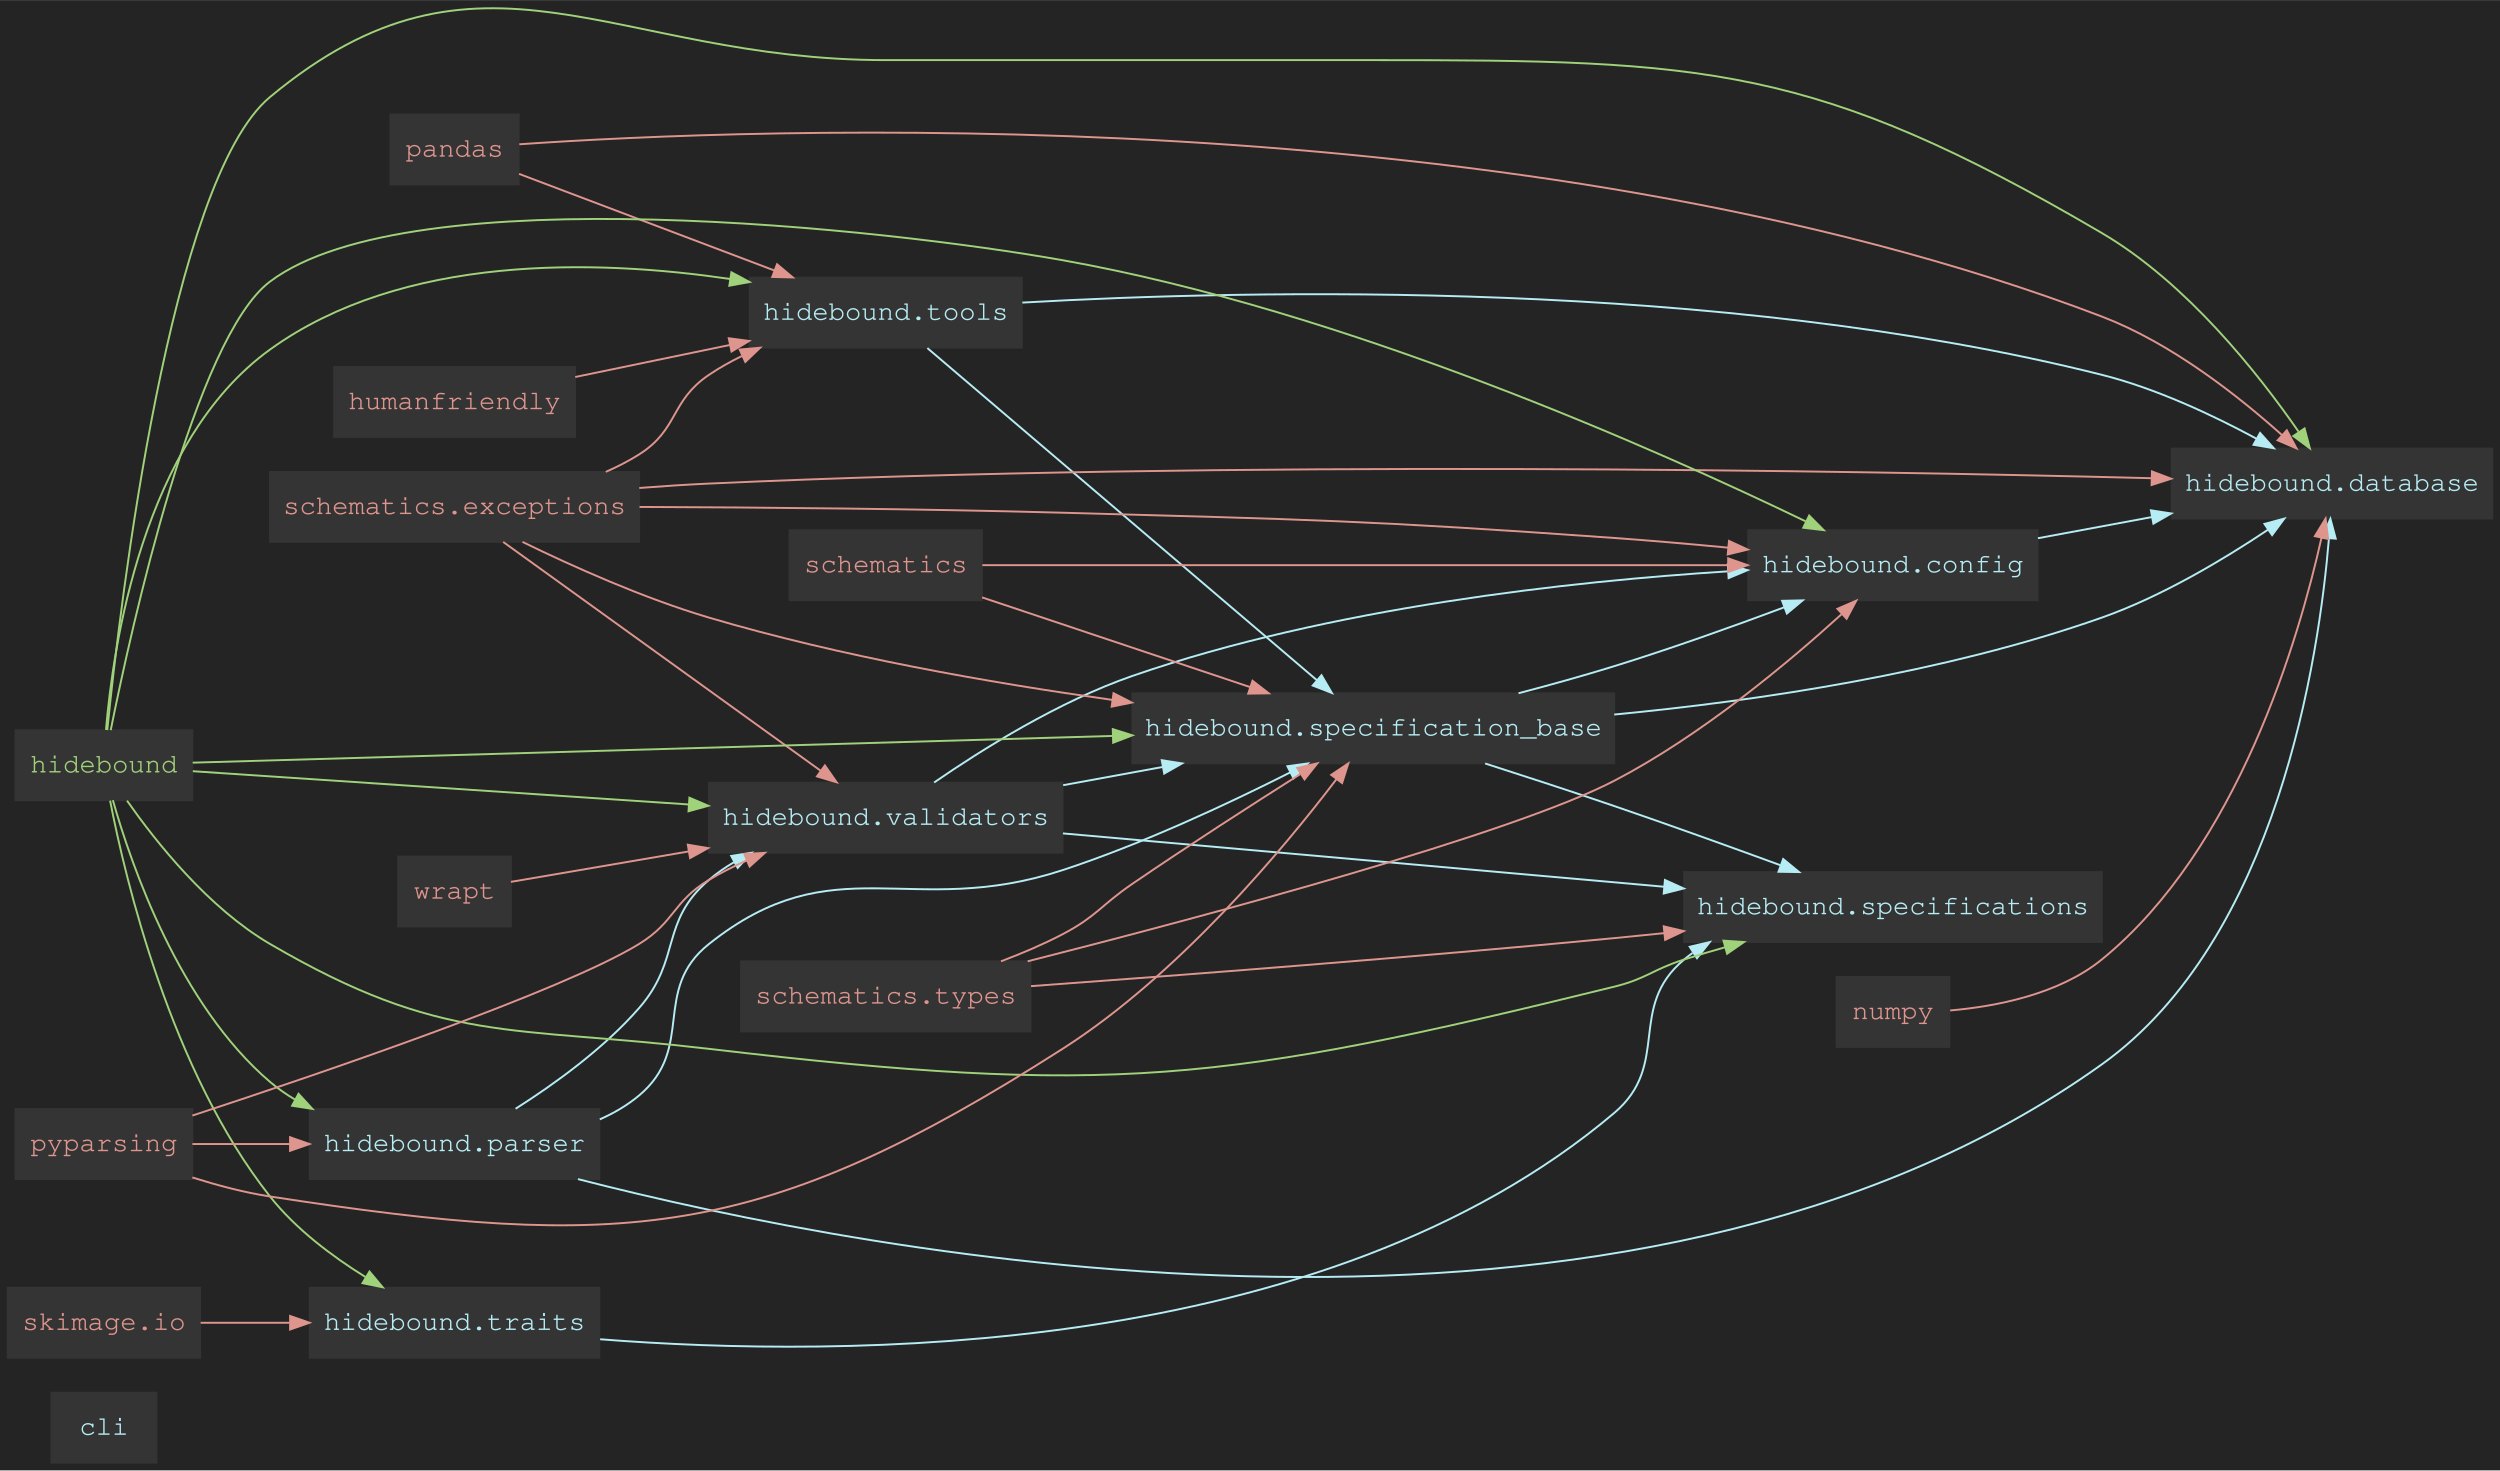
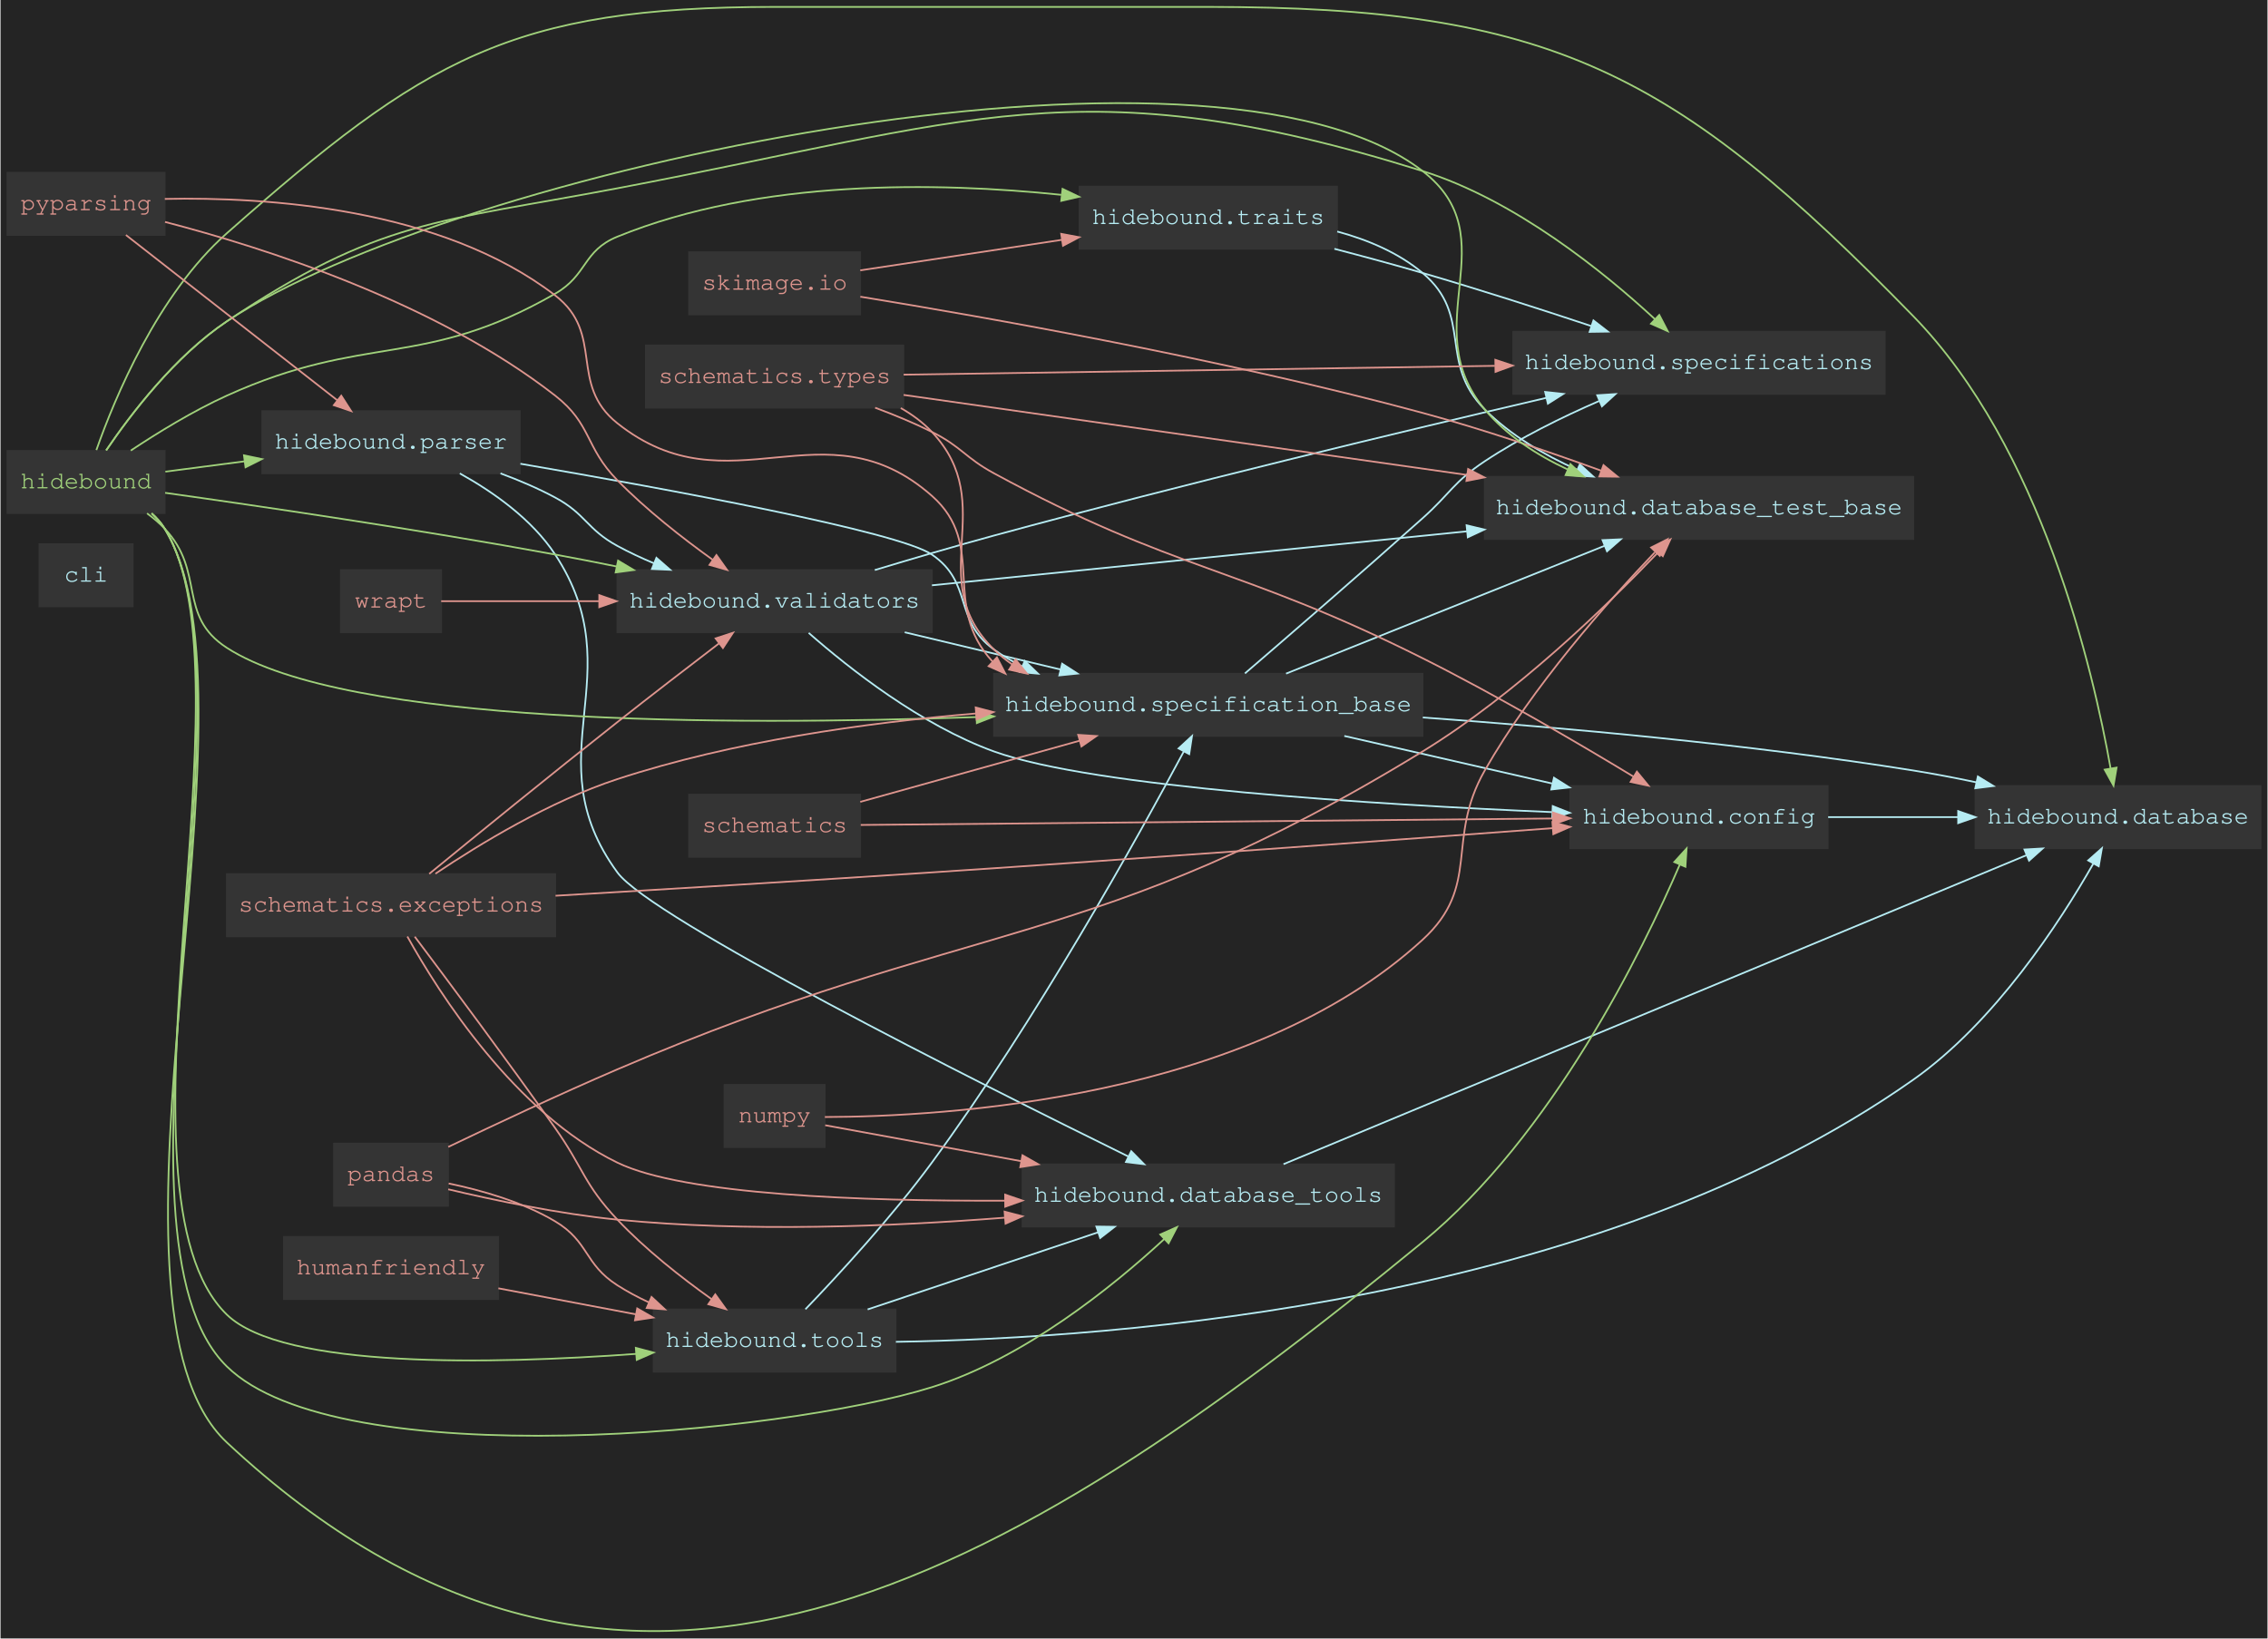
- <svg xmlns="http://www.w3.org/2000/svg" width="1287pt" height="757pt" viewBox="0.00 0.00 1287.00 756.89">
-   <g id="graph0" class="graph" transform="scale(1 1) rotate(0) translate(4 752.8936)">
-     <polygon fill="#242424" stroke="transparent" points="-4,4 -4,-752.894 1283,-752.894 1283,4 -4,4" />
+ <svg xmlns="http://www.w3.org/2000/svg" width="1312pt" height="948pt" viewBox="0.00 0.00 1312.00 948.44">
+   <g id="graph0" class="graph" transform="scale(1 1) rotate(0) translate(4 944.4379)">
+     <polygon fill="#242424" stroke="transparent" points="-4,4 -4,-944.438 1308,-944.438 1308,4 -4,4" />
    <g id="node1" class="node">
-       <polygon fill="#343434" stroke="#343434" points="76.5,-36 22.5,-36 22.5,0 76.5,0 76.5,-36" />
-       <text text-anchor="middle" x="49.5" y="-14.3" font-family="Courier,monospace" font-size="14.00" fill="#b6ecf3">cli</text>
+       <polygon fill="#343434" stroke="#343434" points="72.5,-629.438 18.5,-629.438 18.5,-593.438 72.5,-593.438 72.5,-629.438" />
+       <text text-anchor="middle" x="45.5" y="-607.738" font-family="Courier,monospace" font-size="14.00" fill="#b6ecf3">cli</text>
    </g>
    <g id="node2" class="node">
-       <polygon fill="#343434" stroke="#343434" points="1045,-480 896,-480 896,-444 1045,-444 1045,-480" />
-       <text text-anchor="middle" x="970.5" y="-458.3" font-family="Courier,monospace" font-size="14.00" fill="#b6ecf3">hidebound.config</text>
+       <polygon fill="#343434" stroke="#343434" points="1053.5,-489.438 904.5,-489.438 904.5,-453.438 1053.5,-453.438 1053.5,-489.438" />
+       <text text-anchor="middle" x="979" y="-467.738" font-family="Courier,monospace" font-size="14.00" fill="#b6ecf3">hidebound.config</text>
    </g>
    <g id="node3" class="node">
-       <polygon fill="#343434" stroke="#343434" points="1279,-522 1114,-522 1114,-486 1279,-486 1279,-522" />
-       <text text-anchor="middle" x="1196.5" y="-500.3" font-family="Courier,monospace" font-size="14.00" fill="#b6ecf3">hidebound.database</text>
+       <polygon fill="#343434" stroke="#343434" points="1304,-489.438 1139,-489.438 1139,-453.438 1304,-453.438 1304,-489.438" />
+       <text text-anchor="middle" x="1221.5" y="-467.738" font-family="Courier,monospace" font-size="14.00" fill="#b6ecf3">hidebound.database</text>
    </g>
    <g id="edge1" class="edge">
-       <path fill="none" stroke="#b6ecf3" d="M1045.127,-475.869C1063.935,-479.364 1084.353,-483.159 1103.925,-486.796" />
-       <polygon fill="#b6ecf3" stroke="#b6ecf3" points="1103.289,-490.238 1113.761,-488.624 1104.569,-483.355 1103.289,-490.238" />
+       <path fill="none" stroke="#b6ecf3" d="M1053.737,-471.438C1077.465,-471.438 1103.995,-471.438 1128.829,-471.438" />
+       <polygon fill="#b6ecf3" stroke="#b6ecf3" points="1128.986,-474.938 1138.986,-471.438 1128.985,-467.938 1128.986,-474.938" />
    </g>
    <g id="node4" class="node">
-       <polygon fill="#343434" stroke="#343434" points="304.5,-182 155.5,-182 155.5,-146 304.5,-146 304.5,-182" />
-       <text text-anchor="middle" x="230" y="-160.3" font-family="Courier,monospace" font-size="14.00" fill="#b6ecf3">hidebound.parser</text>
+       <polygon fill="#343434" stroke="#343434" points="1103,-668.438 855,-668.438 855,-632.438 1103,-632.438 1103,-668.438" />
+       <text text-anchor="middle" x="979" y="-646.738" font-family="Courier,monospace" font-size="14.00" fill="#b6ecf3">hidebound.database_test_base</text>
+     </g>
+     <g id="node5" class="node">
+       <polygon fill="#343434" stroke="#343434" points="802.5,-270.438 587.5,-270.438 587.5,-234.438 802.5,-234.438 802.5,-270.438" />
+       <text text-anchor="middle" x="695" y="-248.738" font-family="Courier,monospace" font-size="14.00" fill="#b6ecf3">hidebound.database_tools</text>
    </g>
    <g id="edge2" class="edge">
-       <path fill="none" stroke="#b6ecf3" d="M293.538,-145.945C445.452,-106.864 835.083,-31.254 1078,-205 1168.401,-269.659 1189.862,-414.532 1194.937,-475.791" />
-       <polygon fill="#b6ecf3" stroke="#b6ecf3" points="1191.456,-476.171 1195.686,-485.885 1198.437,-475.654 1191.456,-476.171" />
-     </g>
-     <g id="node5" class="node">
-       <polygon fill="#343434" stroke="#343434" points="827,-396 579,-396 579,-360 827,-360 827,-396" />
-       <text text-anchor="middle" x="703" y="-374.3" font-family="Courier,monospace" font-size="14.00" fill="#b6ecf3">hidebound.specification_base</text>
+       <path fill="none" stroke="#b6ecf3" d="M738.534,-270.546C834.577,-310.496 1064.349,-406.07 1168.533,-449.406" />
+       <polygon fill="#b6ecf3" stroke="#b6ecf3" points="1167.338,-452.7 1177.916,-453.309 1170.027,-446.237 1167.338,-452.7" />
+     </g>
+     <g id="node6" class="node">
+       <polygon fill="#343434" stroke="#343434" points="296.5,-706.438 147.5,-706.438 147.5,-670.438 296.5,-670.438 296.5,-706.438" />
+       <text text-anchor="middle" x="222" y="-684.738" font-family="Courier,monospace" font-size="14.00" fill="#b6ecf3">hidebound.parser</text>
    </g>
    <g id="edge3" class="edge">
-       <path fill="none" stroke="#b6ecf3" d="M304.765,-176.692C312.071,-179.922 318.989,-183.959 325,-189 354.255,-213.534 331.123,-243.227 361,-267 425.661,-318.451 464.482,-279.247 543,-305 584.06,-318.467 628.623,-339.356 660.266,-355.344" />
-       <polygon fill="#b6ecf3" stroke="#b6ecf3" points="658.744,-358.497 669.243,-359.923 661.925,-352.261 658.744,-358.497" />
+       <path fill="none" stroke="#b6ecf3" d="M261.822,-670.395C281.395,-659.522 303.599,-643.805 317,-623.438 362.804,-553.827 303.785,-506.68 353,-439.438 372.445,-412.87 559.972,-318.626 648.79,-274.956" />
+       <polygon fill="#b6ecf3" stroke="#b6ecf3" points="650.402,-278.063 657.836,-270.515 647.317,-271.78 650.402,-278.063" />
+     </g>
+     <g id="node7" class="node">
+       <polygon fill="#343434" stroke="#343434" points="819,-554.438 571,-554.438 571,-518.438 819,-518.438 819,-554.438" />
+       <text text-anchor="middle" x="695" y="-532.738" font-family="Courier,monospace" font-size="14.00" fill="#b6ecf3">hidebound.specification_base</text>
+     </g>
+     <g id="edge4" class="edge">
+       <path fill="none" stroke="#b6ecf3" d="M296.877,-675.986C383.101,-661.167 515.448,-636.756 535,-623.438 559.145,-606.99 547.255,-585.458 571,-568.438 576.099,-564.783 581.581,-561.545 587.299,-558.676" />
+       <polygon fill="#b6ecf3" stroke="#b6ecf3" points="588.834,-561.823 596.458,-554.466 585.91,-555.463 588.834,-561.823" />
+     </g>
+     <g id="node11" class="node">
+       <polygon fill="#343434" stroke="#343434" points="535,-614.438 353,-614.438 353,-578.438 535,-578.438 535,-614.438" />
+       <text text-anchor="middle" x="444" y="-592.738" font-family="Courier,monospace" font-size="14.00" fill="#b6ecf3">hidebound.validators</text>
+     </g>
+     <g id="edge5" class="edge">
+       <path fill="none" stroke="#b6ecf3" d="M285.347,-670.426C296.175,-666.417 307.111,-661.75 317,-656.438 334.856,-646.845 335.208,-638.149 353,-628.438 359.718,-624.771 366.938,-621.394 374.267,-618.319" />
+       <polygon fill="#b6ecf3" stroke="#b6ecf3" points="375.597,-621.557 383.577,-614.588 372.993,-615.059 375.597,-621.557" />
+     </g>
+     <g id="edge6" class="edge">
+       <path fill="none" stroke="#b6ecf3" d="M773.733,-518.418C811.104,-509.865 855.824,-499.63 893.97,-490.899" />
+       <polygon fill="#b6ecf3" stroke="#b6ecf3" points="895.061,-494.24 904.028,-488.597 893.499,-487.416 895.061,-494.24" />
+     </g>
+     <g id="edge7" class="edge">
+       <path fill="none" stroke="#b6ecf3" d="M819.173,-529.119C900.29,-523.294 1008.34,-513.563 1103,-498.438 1114.802,-496.552 1127.182,-494.179 1139.307,-491.627" />
+       <polygon fill="#b6ecf3" stroke="#b6ecf3" points="1140.376,-494.977 1149.414,-489.447 1138.9,-488.134 1140.376,-494.977" />
+     </g>
+     <g id="edge8" class="edge">
+       <path fill="none" stroke="#b6ecf3" d="M740.001,-554.502C790.019,-574.58 870.796,-607.004 924.393,-628.518" />
+       <polygon fill="#b6ecf3" stroke="#b6ecf3" points="923.157,-631.793 933.741,-632.27 925.764,-625.297 923.157,-631.793" />
+     </g>
+     <g id="node8" class="node">
+       <polygon fill="#343434" stroke="#343434" points="1086.5,-752.438 871.5,-752.438 871.5,-716.438 1086.5,-716.438 1086.5,-752.438" />
+       <text text-anchor="middle" x="979" y="-730.738" font-family="Courier,monospace" font-size="14.00" fill="#b6ecf3">hidebound.specifications</text>
+     </g>
+     <g id="edge9" class="edge">
+       <path fill="none" stroke="#b6ecf3" d="M716.206,-554.621C741.01,-575.956 783.236,-612.481 819,-644.438 835.185,-658.9 836.921,-665.427 855,-677.438 875.457,-691.029 899.679,-702.959 921.261,-712.345" />
+       <polygon fill="#b6ecf3" stroke="#b6ecf3" points="920.077,-715.645 930.649,-716.342 922.819,-709.205 920.077,-715.645" />
    </g>
    <g id="node9" class="node">
-       <polygon fill="#343434" stroke="#343434" points="543,-350 361,-350 361,-314 543,-314 543,-350" />
-       <text text-anchor="middle" x="452" y="-328.3" font-family="Courier,monospace" font-size="14.00" fill="#b6ecf3">hidebound.validators</text>
-     </g>
-     <g id="edge4" class="edge">
-       <path fill="none" stroke="#b6ecf3" d="M261.419,-182.166C281.39,-194.836 306.814,-213.163 325,-234 346.971,-259.174 335.548,-278.352 361,-300 364.965,-303.372 369.308,-306.397 373.879,-309.109" />
-       <polygon fill="#b6ecf3" stroke="#b6ecf3" points="372.444,-312.311 382.912,-313.949 375.75,-306.141 372.444,-312.311" />
-     </g>
-     <g id="edge5" class="edge">
-       <path fill="none" stroke="#b6ecf3" d="M777.746,-396.063C794.061,-400.347 811.177,-405.103 827,-410 856.196,-419.035 888.212,-430.483 914.581,-440.337" />
-       <polygon fill="#b6ecf3" stroke="#b6ecf3" points="913.433,-443.645 924.025,-443.888 915.896,-437.092 913.433,-443.645" />
-     </g>
-     <g id="edge6" class="edge">
-       <path fill="none" stroke="#b6ecf3" d="M827.004,-385.098C901.458,-392.218 997.111,-406.472 1078,-435 1108.857,-445.883 1140.737,-464.969 1163.648,-480.313" />
-       <polygon fill="#b6ecf3" stroke="#b6ecf3" points="1161.735,-483.244 1171.969,-485.985 1165.678,-477.46 1161.735,-483.244" />
-     </g>
-     <g id="node6" class="node">
-       <polygon fill="#343434" stroke="#343434" points="1078,-304 863,-304 863,-268 1078,-268 1078,-304" />
-       <text text-anchor="middle" x="970.5" y="-282.3" font-family="Courier,monospace" font-size="14.00" fill="#b6ecf3">hidebound.specifications</text>
-     </g>
-     <g id="edge7" class="edge">
-       <path fill="none" stroke="#b6ecf3" d="M760.555,-359.904C781.525,-353.187 805.385,-345.4 827,-338 855.232,-328.335 886.394,-317.11 912.446,-307.569" />
-       <polygon fill="#b6ecf3" stroke="#b6ecf3" points="913.982,-310.733 922.163,-304.001 911.569,-304.162 913.982,-310.733" />
-     </g>
-     <g id="node7" class="node">
-       <polygon fill="#343434" stroke="#343434" points="522,-610 382,-610 382,-574 522,-574 522,-610" />
-       <text text-anchor="middle" x="452" y="-588.3" font-family="Courier,monospace" font-size="14.00" fill="#b6ecf3">hidebound.tools</text>
-     </g>
-     <g id="edge8" class="edge">
-       <path fill="none" stroke="#b6ecf3" d="M522.314,-597.172C639.537,-603.863 881.433,-609.412 1078,-560 1105.93,-552.979 1135.207,-539.213 1157.672,-527.087" />
-       <polygon fill="#b6ecf3" stroke="#b6ecf3" points="1159.484,-530.085 1166.549,-522.19 1156.102,-523.956 1159.484,-530.085" />
-     </g>
-     <g id="edge9" class="edge">
-       <path fill="none" stroke="#b6ecf3" d="M473.4,-573.755C518.413,-535.377 622.93,-446.267 673.943,-402.773" />
-       <polygon fill="#b6ecf3" stroke="#b6ecf3" points="676.315,-405.351 681.654,-396.199 671.774,-400.024 676.315,-405.351" />
-     </g>
-     <g id="node8" class="node">
-       <polygon fill="#343434" stroke="#343434" points="304.5,-90 155.5,-90 155.5,-54 304.5,-54 304.5,-90" />
-       <text text-anchor="middle" x="230" y="-68.3" font-family="Courier,monospace" font-size="14.00" fill="#b6ecf3">hidebound.traits</text>
+       <polygon fill="#343434" stroke="#343434" points="514,-186.438 374,-186.438 374,-150.438 514,-150.438 514,-186.438" />
+       <text text-anchor="middle" x="444" y="-164.738" font-family="Courier,monospace" font-size="14.00" fill="#b6ecf3">hidebound.tools</text>
    </g>
    <g id="edge10" class="edge">
-       <path fill="none" stroke="#b6ecf3" d="M304.957,-63.499C428.735,-53.778 677.054,-53.099 827,-180 856.453,-204.926 833.356,-234.301 863,-259 864.398,-260.164 865.838,-261.28 867.318,-262.348" />
-       <polygon fill="#b6ecf3" stroke="#b6ecf3" points="865.853,-265.563 876.172,-267.964 869.602,-259.652 865.853,-265.563" />
+       <path fill="none" stroke="#b6ecf3" d="M514.191,-167.709C642.759,-169.754 919.658,-190.168 1103,-319.438 1150.369,-352.836 1187.887,-410.627 1207.199,-444.51" />
+       <polygon fill="#b6ecf3" stroke="#b6ecf3" points="1204.227,-446.367 1212.156,-453.393 1210.339,-442.955 1204.227,-446.367" />
    </g>
    <g id="edge11" class="edge">
-       <path fill="none" stroke="#b6ecf3" d="M476.89,-350.126C501.55,-367.133 541.027,-391.86 579,-405 680.774,-440.217 804.742,-453.677 885.539,-458.82" />
-       <polygon fill="#b6ecf3" stroke="#b6ecf3" points="885.47,-462.323 895.664,-459.436 885.895,-455.336 885.47,-462.323" />
+       <path fill="none" stroke="#b6ecf3" d="M497.846,-186.458C536.919,-199.534 589.928,-217.274 631.14,-231.066" />
+       <polygon fill="#b6ecf3" stroke="#b6ecf3" points="630.217,-234.448 640.811,-234.303 632.438,-227.81 630.217,-234.448" />
    </g>
    <g id="edge12" class="edge">
-       <path fill="none" stroke="#b6ecf3" d="M543.327,-348.737C559.965,-351.786 577.471,-354.995 594.549,-358.124" />
-       <polygon fill="#b6ecf3" stroke="#b6ecf3" points="594.077,-361.596 604.544,-359.956 595.339,-354.711 594.077,-361.596" />
+       <path fill="none" stroke="#b6ecf3" d="M461.837,-186.564C481.006,-206.496 511.838,-239.897 535,-271.438 595.538,-353.876 654.492,-460.198 680.76,-509.332" />
+       <polygon fill="#b6ecf3" stroke="#b6ecf3" points="677.783,-511.188 685.569,-518.373 683.963,-507.901 677.783,-511.188" />
+     </g>
+     <g id="node10" class="node">
+       <polygon fill="#343434" stroke="#343434" points="769.5,-836.438 620.5,-836.438 620.5,-800.438 769.5,-800.438 769.5,-836.438" />
+       <text text-anchor="middle" x="695" y="-814.738" font-family="Courier,monospace" font-size="14.00" fill="#b6ecf3">hidebound.traits</text>
    </g>
    <g id="edge13" class="edge">
-       <path fill="none" stroke="#b6ecf3" d="M543.206,-323.908C629.279,-316.272 758.774,-304.784 852.641,-296.456" />
-       <polygon fill="#b6ecf3" stroke="#b6ecf3" points="853.104,-299.929 862.756,-295.559 852.486,-292.956 853.104,-299.929" />
-     </g>
-     <g id="node10" class="node">
-       <polygon fill="#343434" stroke="#343434" points="999.5,-250 941.5,-250 941.5,-214 999.5,-214 999.5,-250" />
-       <text text-anchor="middle" x="970.5" y="-228.3" font-family="Courier,monospace" font-size="14.00" fill="#de958e">numpy</text>
+       <path fill="none" stroke="#b6ecf3" d="M769.623,-810.421C787.289,-805.647 805.031,-798.153 819,-786.438 848.564,-761.643 827.761,-734.766 855,-707.438 869.877,-692.512 889.385,-681.077 908.51,-672.509" />
+       <polygon fill="#b6ecf3" stroke="#b6ecf3" points="910.019,-675.67 917.846,-668.53 907.275,-669.231 910.019,-675.67" />
    </g>
    <g id="edge14" class="edge">
-       <path fill="none" stroke="#de958e" d="M999.962,-232.763C1023.434,-234.807 1055.912,-241.022 1078,-259 1148.133,-316.084 1179.634,-424.749 1191.067,-475.966" />
-       <polygon fill="#de958e" stroke="#de958e" points="1187.696,-476.936 1193.209,-485.984 1194.541,-475.473 1187.696,-476.936" />
-     </g>
-     <g id="node11" class="node">
-       <polygon fill="#343434" stroke="#343434" points="292,-564 168,-564 168,-528 292,-528 292,-564" />
-       <text text-anchor="middle" x="230" y="-542.3" font-family="Courier,monospace" font-size="14.00" fill="#de958e">humanfriendly</text>
+       <path fill="none" stroke="#b6ecf3" d="M767.986,-800.403C784.796,-796.027 802.563,-791.225 819,-786.438 851.375,-777.009 887.09,-765.509 916.548,-755.723" />
+       <polygon fill="#b6ecf3" stroke="#b6ecf3" points="917.906,-758.96 926.284,-752.476 915.691,-752.32 917.906,-758.96" />
    </g>
    <g id="edge15" class="edge">
-       <path fill="none" stroke="#de958e" d="M292.135,-558.875C316.817,-563.989 345.526,-569.938 371.749,-575.371" />
-       <polygon fill="#de958e" stroke="#de958e" points="371.162,-578.824 381.664,-577.426 372.582,-571.97 371.162,-578.824" />
+       <path fill="none" stroke="#b6ecf3" d="M463.734,-578.074C487.274,-557.396 528.773,-524.696 571,-509.438 628.408,-488.694 792.186,-478.686 893.93,-474.341" />
+       <polygon fill="#b6ecf3" stroke="#b6ecf3" points="894.341,-477.827 904.187,-473.913 894.05,-470.833 894.341,-477.827" />
+     </g>
+     <g id="edge16" class="edge">
+       <path fill="none" stroke="#b6ecf3" d="M535.058,-605.629C620.044,-614.207 747.919,-627.114 844.632,-636.876" />
+       <polygon fill="#b6ecf3" stroke="#b6ecf3" points="844.478,-640.378 854.779,-637.9 845.181,-633.413 844.478,-640.378" />
+     </g>
+     <g id="edge17" class="edge">
+       <path fill="none" stroke="#b6ecf3" d="M519.308,-578.436C547.72,-571.644 580.242,-563.87 609.518,-556.872" />
+       <polygon fill="#b6ecf3" stroke="#b6ecf3" points="610.399,-560.26 619.311,-554.531 608.772,-553.452 610.399,-560.26" />
+     </g>
+     <g id="edge18" class="edge">
+       <path fill="none" stroke="#b6ecf3" d="M501.99,-614.459C523.585,-620.993 548.348,-628.277 571,-634.438 680.552,-664.233 807.737,-694.769 890.601,-714.128" />
+       <polygon fill="#b6ecf3" stroke="#b6ecf3" points="889.949,-717.57 900.482,-716.433 891.539,-710.753 889.949,-717.57" />
    </g>
    <g id="node12" class="node">
-       <polygon fill="#343434" stroke="#343434" points="501.5,-480 402.5,-480 402.5,-444 501.5,-444 501.5,-480" />
-       <text text-anchor="middle" x="452" y="-458.3" font-family="Courier,monospace" font-size="14.00" fill="#de958e">schematics</text>
-     </g>
-     <g id="edge16" class="edge">
-       <path fill="none" stroke="#de958e" d="M501.716,-462C590.236,-462 776.103,-462 885.332,-462" />
-       <polygon fill="#de958e" stroke="#de958e" points="885.657,-465.5 895.657,-462 885.657,-458.5 885.657,-465.5" />
-     </g>
-     <g id="edge17" class="edge">
-       <path fill="none" stroke="#de958e" d="M501.589,-445.404C541.088,-432.186 596.655,-413.589 639.422,-399.277" />
-       <polygon fill="#de958e" stroke="#de958e" points="640.796,-402.508 649.169,-396.015 638.575,-395.87 640.796,-402.508" />
+       <polygon fill="#343434" stroke="#343434" points="473,-316.438 415,-316.438 415,-280.438 473,-280.438 473,-316.438" />
+       <text text-anchor="middle" x="444" y="-294.738" font-family="Courier,monospace" font-size="14.00" fill="#de958e">numpy</text>
+     </g>
+     <g id="edge19" class="edge">
+       <path fill="none" stroke="#de958e" d="M473.095,-297.841C542.273,-298.019 718.306,-308.095 819,-400.438 853.198,-431.8 832.018,-458.128 855,-498.438 882.753,-547.115 926.052,-596.008 953.451,-624.733" />
+       <polygon fill="#de958e" stroke="#de958e" points="951.27,-627.514 960.731,-632.283 956.309,-622.655 951.27,-627.514" />
+     </g>
+     <g id="edge20" class="edge">
+       <path fill="none" stroke="#de958e" d="M473.284,-293.071C501.299,-287.937 545.299,-279.873 586.742,-272.278" />
+       <polygon fill="#de958e" stroke="#de958e" points="587.446,-275.707 596.651,-270.462 586.184,-268.822 587.446,-275.707" />
    </g>
    <g id="node13" class="node">
-       <polygon fill="#343434" stroke="#343434" points="263,-694 197,-694 197,-658 263,-658 263,-694" />
-       <text text-anchor="middle" x="230" y="-672.3" font-family="Courier,monospace" font-size="14.00" fill="#de958e">pandas</text>
-     </g>
-     <g id="edge18" class="edge">
-       <path fill="none" stroke="#de958e" d="M263.361,-678.673C380.05,-686.785 779.014,-704.054 1078,-590 1113.692,-576.384 1148.316,-549.118 1170.825,-528.92" />
-       <polygon fill="#de958e" stroke="#de958e" points="1173.255,-531.44 1178.264,-522.104 1168.526,-526.279 1173.255,-531.44" />
-     </g>
-     <g id="edge19" class="edge">
-       <path fill="none" stroke="#de958e" d="M263.236,-663.424C297.911,-650.304 352.932,-629.485 394.646,-613.702" />
-       <polygon fill="#de958e" stroke="#de958e" points="396.022,-616.923 404.136,-610.111 393.544,-610.376 396.022,-616.923" />
+       <polygon fill="#343434" stroke="#343434" points="493.5,-798.438 394.5,-798.438 394.5,-762.438 493.5,-762.438 493.5,-798.438" />
+       <text text-anchor="middle" x="444" y="-776.738" font-family="Courier,monospace" font-size="14.00" fill="#de958e">skimage.io</text>
+     </g>
+     <g id="edge21" class="edge">
+       <path fill="none" stroke="#de958e" d="M493.628,-772.687C565.88,-760.914 703.96,-736.565 819,-705.438 853.795,-696.023 891.998,-682.996 922.346,-671.983" />
+       <polygon fill="#de958e" stroke="#de958e" points="923.72,-675.208 931.909,-668.486 921.315,-668.634 923.72,-675.208" />
+     </g>
+     <g id="edge22" class="edge">
+       <path fill="none" stroke="#de958e" d="M493.589,-787.946C526.77,-792.969 571.291,-799.709 610.037,-805.575" />
+       <polygon fill="#de958e" stroke="#de958e" points="609.862,-809.088 620.273,-807.125 610.91,-802.167 609.862,-809.088" />
    </g>
    <g id="node14" class="node">
-       <polygon fill="#343434" stroke="#343434" points="526.5,-258 377.5,-258 377.5,-222 526.5,-222 526.5,-258" />
-       <text text-anchor="middle" x="452" y="-236.3" font-family="Courier,monospace" font-size="14.00" fill="#de958e">schematics.types</text>
-     </g>
-     <g id="edge20" class="edge">
-       <path fill="none" stroke="#de958e" d="M525.038,-258.075C618.406,-281.788 774.289,-323.596 827,-351 871.765,-374.273 916.694,-411.882 944.055,-436.773" />
-       <polygon fill="#de958e" stroke="#de958e" points="941.9,-439.547 951.627,-443.747 946.642,-434.398 941.9,-439.547" />
-     </g>
-     <g id="edge21" class="edge">
-       <path fill="none" stroke="#de958e" d="M511.304,-258.07C522.085,-262.131 533.057,-266.801 543,-272 560.49,-281.146 562.702,-286.868 579,-298 607.639,-317.561 640.665,-338.805 665.428,-354.482" />
-       <polygon fill="#de958e" stroke="#de958e" points="663.83,-357.612 674.154,-359.992 667.568,-351.694 663.83,-357.612" />
-     </g>
-     <g id="edge22" class="edge">
-       <path fill="none" stroke="#de958e" d="M526.767,-245.291C602.498,-250.813 722.976,-260.042 827,-270 835.34,-270.798 843.948,-271.661 852.612,-272.557" />
-       <polygon fill="#de958e" stroke="#de958e" points="852.486,-276.063 862.796,-273.623 853.215,-269.101 852.486,-276.063" />
+       <polygon fill="#343434" stroke="#343434" points="91,-683.438 0,-683.438 0,-647.438 91,-647.438 91,-683.438" />
+       <text text-anchor="middle" x="45.5" y="-661.738" font-family="Courier,monospace" font-size="14.00" fill="#a0d17b">hidebound</text>
+     </g>
+     <g id="edge23" class="edge">
+       <path fill="none" stroke="#a0d17b" d="M83.49,-647.268C86.395,-644.658 88.978,-641.724 91,-638.438 152.747,-538.085 40.901,-189.876 127,-109.438 354.872,103.454 578.079,-27.435 819,-225.438 894.276,-287.304 946.377,-394.029 967.918,-444.06" />
+       <polygon fill="#a0d17b" stroke="#a0d17b" points="964.698,-445.432 971.816,-453.28 971.145,-442.706 964.698,-445.432" />
+     </g>
+     <g id="edge24" class="edge">
+       <path fill="none" stroke="#a0d17b" d="M51.468,-683.913C62.083,-714.07 86.965,-774.053 127,-809.438 241.224,-910.395 291.555,-940.438 444,-940.438 444,-940.438 444,-940.438 695,-940.438 893.017,-940.438 964.779,-903.233 1103,-761.438 1177.185,-685.335 1207.161,-556.447 1217.195,-499.697" />
+       <polygon fill="#a0d17b" stroke="#a0d17b" points="1220.676,-500.101 1218.893,-489.657 1213.774,-498.933 1220.676,-500.101" />
+     </g>
+     <g id="edge25" class="edge">
+       <path fill="none" stroke="#a0d17b" d="M57.145,-683.74C71.294,-704.595 97.026,-738.378 127,-758.438 255.804,-844.64 696.352,-940.195 819,-845.438 869.159,-806.685 814.284,-756.018 855,-707.438 867.636,-692.361 885.119,-681.068 902.976,-672.691" />
+       <polygon fill="#a0d17b" stroke="#a0d17b" points="904.585,-675.807 912.324,-668.571 901.762,-669.401 904.585,-675.807" />
+     </g>
+     <g id="edge26" class="edge">
+       <path fill="none" stroke="#a0d17b" d="M83.468,-647.255C86.378,-644.648 88.968,-641.717 91,-638.438 147.918,-546.567 49.78,-229.05 127,-153.438 191.81,-89.978 448.433,-114.35 535,-141.438 588.609,-158.213 640.029,-199.971 669.519,-227.216" />
+       <polygon fill="#a0d17b" stroke="#a0d17b" points="667.203,-229.843 676.885,-234.144 671.999,-224.743 667.203,-229.843" />
+     </g>
+     <g id="edge27" class="edge">
+       <path fill="none" stroke="#a0d17b" d="M91.412,-671.421C105.405,-673.244 121.259,-675.31 136.976,-677.358" />
+       <polygon fill="#a0d17b" stroke="#a0d17b" points="136.895,-680.877 147.263,-678.699 137.799,-673.936 136.895,-680.877" />
+     </g>
+     <g id="edge28" class="edge">
+       <path fill="none" stroke="#a0d17b" d="M80.798,-647.27C84.475,-644.59 87.969,-641.64 91,-638.438 114.781,-613.32 97.953,-588.219 127,-569.438 196.056,-524.787 415.563,-524.259 560.6,-529.346" />
+       <polygon fill="#a0d17b" stroke="#a0d17b" points="560.79,-532.856 570.911,-529.722 561.045,-525.86 560.79,-532.856" />
+     </g>
+     <g id="edge29" class="edge">
+       <path fill="none" stroke="#a0d17b" d="M57.145,-683.74C71.294,-704.595 97.026,-738.378 127,-758.438 215.187,-817.457 248.738,-815.699 353,-835.438 556.543,-873.973 621.294,-907.302 819,-845.438 872.609,-828.663 924.029,-786.905 953.519,-759.66" />
+       <polygon fill="#a0d17b" stroke="#a0d17b" points="955.999,-762.133 960.885,-752.732 951.203,-757.033 955.999,-762.133" />
+     </g>
+     <g id="edge30" class="edge">
+       <path fill="none" stroke="#a0d17b" d="M83.452,-647.244C86.365,-644.639 88.96,-641.712 91,-638.438 144.627,-552.347 54.154,-254.013 127,-183.438 159.526,-151.926 281,-154.7 363.771,-160.72" />
+       <polygon fill="#a0d17b" stroke="#a0d17b" points="363.681,-164.224 373.917,-161.488 364.209,-157.244 363.681,-164.224" />
+     </g>
+     <g id="edge31" class="edge">
+       <path fill="none" stroke="#a0d17b" d="M71.373,-683.616C86.955,-693.968 107.497,-706.595 127,-715.438 207.531,-751.951 240.332,-730.386 317,-774.438 335.82,-785.251 332.901,-799.245 353,-807.438 435.45,-841.046 538.584,-839.072 609.921,-831.66" />
+       <polygon fill="#a0d17b" stroke="#a0d17b" points="610.651,-835.101 620.209,-830.53 609.887,-828.143 610.651,-835.101" />
+     </g>
+     <g id="edge32" class="edge">
+       <path fill="none" stroke="#a0d17b" d="M91.267,-659.156C145.341,-651.549 237.952,-637.943 317,-623.438 328.519,-621.324 340.593,-618.957 352.522,-616.525" />
+       <polygon fill="#a0d17b" stroke="#a0d17b" points="353.405,-619.917 362.493,-614.471 351.993,-613.06 353.405,-619.917" />
    </g>
    <g id="node15" class="node">
-       <polygon fill="#343434" stroke="#343434" points="325,-510 135,-510 135,-474 325,-474 325,-510" />
-       <text text-anchor="middle" x="230" y="-488.3" font-family="Courier,monospace" font-size="14.00" fill="#de958e">schematics.exceptions</text>
-     </g>
-     <g id="edge23" class="edge">
-       <path fill="none" stroke="#de958e" d="M325.216,-491.98C387.248,-491.747 469.937,-491.022 543,-489 669.306,-485.505 700.968,-485.026 827,-476 846.029,-474.637 866.447,-472.845 885.739,-471" />
-       <polygon fill="#de958e" stroke="#de958e" points="886.097,-474.481 895.712,-470.032 885.421,-467.514 886.097,-474.481" />
-     </g>
-     <g id="edge24" class="edge">
-       <path fill="none" stroke="#de958e" d="M325.091,-501.738C337.166,-502.672 349.365,-503.468 361,-504 630.305,-516.309 948.947,-510.745 1103.348,-506.772" />
-       <polygon fill="#de958e" stroke="#de958e" points="1103.823,-510.261 1113.728,-506.501 1103.64,-503.264 1103.823,-510.261" />
-     </g>
-     <g id="edge25" class="edge">
-       <path fill="none" stroke="#de958e" d="M264.98,-473.97C290.874,-461.325 327.347,-444.961 361,-435 428.115,-415.134 504.819,-401.556 568.555,-392.651" />
-       <polygon fill="#de958e" stroke="#de958e" points="569.239,-396.09 578.669,-391.262 568.286,-389.155 569.239,-396.09" />
-     </g>
-     <g id="edge26" class="edge">
-       <path fill="none" stroke="#de958e" d="M307.846,-510.03C313.84,-512.638 319.637,-515.611 325,-519 345.5,-531.955 340.907,-546.424 361,-560 366.282,-563.569 372.005,-566.783 377.921,-569.671" />
-       <polygon fill="#de958e" stroke="#de958e" points="376.788,-573 387.34,-573.942 379.678,-566.625 376.788,-573" />
-     </g>
-     <g id="edge27" class="edge">
-       <path fill="none" stroke="#de958e" d="M255.035,-473.957C295.09,-445.088 373.627,-388.485 418.483,-356.157" />
-       <polygon fill="#de958e" stroke="#de958e" points="420.65,-358.909 426.716,-350.223 416.557,-353.23 420.65,-358.909" />
+       <polygon fill="#343434" stroke="#343434" points="284,-228.438 160,-228.438 160,-192.438 284,-192.438 284,-228.438" />
+       <text text-anchor="middle" x="222" y="-206.738" font-family="Courier,monospace" font-size="14.00" fill="#de958e">humanfriendly</text>
+     </g>
+     <g id="edge33" class="edge">
+       <path fill="none" stroke="#de958e" d="M284.135,-198.683C308.817,-194.013 337.526,-188.582 363.749,-183.62" />
+       <polygon fill="#de958e" stroke="#de958e" points="364.489,-187.043 373.664,-181.745 363.188,-180.165 364.489,-187.043" />
    </g>
    <g id="node16" class="node">
-       <polygon fill="#343434" stroke="#343434" points="95,-377 4,-377 4,-341 95,-341 95,-377" />
-       <text text-anchor="middle" x="49.5" y="-355.3" font-family="Courier,monospace" font-size="14.00" fill="#a0d17b">hidebound</text>
-     </g>
-     <g id="edge28" class="edge">
-       <path fill="none" stroke="#a0d17b" d="M52.998,-377.063C63.52,-429.374 96.539,-579.104 135,-608 207.514,-662.48 453.701,-634.879 543,-619 688.384,-593.148 849.169,-521.456 925.506,-484.568" />
-       <polygon fill="#a0d17b" stroke="#a0d17b" points="927.368,-487.554 934.829,-480.032 924.306,-481.259 927.368,-487.554" />
-     </g>
-     <g id="edge29" class="edge">
-       <path fill="none" stroke="#a0d17b" d="M51.228,-377.098C57.803,-441.821 83.536,-660.219 135,-703 243.538,-793.225 310.858,-722 452,-722 452,-722 452,-722 703,-722 874.296,-722 930.24,-719.657 1078,-633 1121.743,-607.346 1158.777,-560.381 1179.284,-530.751" />
-       <polygon fill="#a0d17b" stroke="#a0d17b" points="1182.396,-532.397 1185.106,-522.155 1176.6,-528.472 1182.396,-532.397" />
-     </g>
-     <g id="edge30" class="edge">
-       <path fill="none" stroke="#a0d17b" d="M54.108,-340.998C63.568,-307.598 88.324,-235.821 135,-196 138.953,-192.627 143.277,-189.606 147.831,-186.9" />
-       <polygon fill="#a0d17b" stroke="#a0d17b" points="149.673,-189.884 156.834,-182.075 146.367,-183.714 149.673,-189.884" />
-     </g>
-     <g id="edge31" class="edge">
-       <path fill="none" stroke="#a0d17b" d="M95.193,-360.329C192.071,-363.145 421.294,-369.81 568.91,-374.101" />
-       <polygon fill="#a0d17b" stroke="#a0d17b" points="568.856,-377.601 578.953,-374.393 569.059,-370.604 568.856,-377.601" />
-     </g>
-     <g id="edge32" class="edge">
-       <path fill="none" stroke="#a0d17b" d="M61.385,-340.781C76.106,-319.719 103.173,-285.574 135,-267 224.194,-214.947 258.437,-225.083 361,-213 567.173,-188.711 625.428,-195.341 827,-245 843.669,-249.107 846.643,-253.788 863,-259 869.807,-261.169 876.9,-263.277 884.054,-265.295" />
-       <polygon fill="#a0d17b" stroke="#a0d17b" points="883.254,-268.705 893.825,-267.99 885.115,-261.957 883.254,-268.705" />
-     </g>
-     <g id="edge33" class="edge">
-       <path fill="none" stroke="#a0d17b" d="M50.561,-377.234C54.122,-419.803 69.474,-525.696 135,-573 203.171,-622.213 302.614,-619.536 371.88,-609.327" />
-       <polygon fill="#a0d17b" stroke="#a0d17b" points="372.531,-612.768 381.873,-607.771 371.454,-605.851 372.531,-612.768" />
+       <polygon fill="#343434" stroke="#343434" points="255,-282.438 189,-282.438 189,-246.438 255,-246.438 255,-282.438" />
+       <text text-anchor="middle" x="222" y="-260.738" font-family="Courier,monospace" font-size="14.00" fill="#de958e">pandas</text>
    </g>
    <g id="edge34" class="edge">
-       <path fill="none" stroke="#a0d17b" d="M52.687,-340.776C60.513,-300.348 83.886,-201.625 135,-137 148.196,-120.316 166.843,-106.268 184.126,-95.549" />
-       <polygon fill="#a0d17b" stroke="#a0d17b" points="186.21,-98.381 193.004,-90.251 182.623,-92.37 186.21,-98.381" />
+       <path fill="none" stroke="#de958e" d="M255.135,-280.536C281.472,-293.168 319.348,-310.975 353,-325.438 557.577,-413.364 629.075,-393.201 819,-509.438 872.858,-542.4 925.967,-594.022 955.422,-624.813" />
+       <polygon fill="#de958e" stroke="#de958e" points="952.97,-627.313 962.387,-632.168 958.052,-622.5 952.97,-627.313" />
    </g>
    <g id="edge35" class="edge">
-       <path fill="none" stroke="#a0d17b" d="M95.28,-355.929C156.992,-351.789 268.572,-344.305 350.56,-338.805" />
-       <polygon fill="#a0d17b" stroke="#a0d17b" points="350.915,-342.289 360.659,-338.127 350.447,-335.305 350.915,-342.289" />
+       <path fill="none" stroke="#de958e" d="M255.114,-255.996C281.439,-249.74 319.31,-241.749 353,-238.438 427.393,-231.127 511.253,-234.381 577.313,-239.583" />
+       <polygon fill="#de958e" stroke="#de958e" points="577.091,-243.076 587.342,-240.398 577.659,-236.099 577.091,-243.076" />
+     </g>
+     <g id="edge36" class="edge">
+       <path fill="none" stroke="#de958e" d="M255.365,-259.373C274.403,-255.434 298.153,-248.684 317,-237.438 336.703,-225.681 333.666,-212.792 353,-200.438 358.689,-196.803 364.842,-193.519 371.174,-190.566" />
+       <polygon fill="#de958e" stroke="#de958e" points="372.78,-193.684 380.543,-186.474 369.978,-187.269 372.78,-193.684" />
    </g>
    <g id="node17" class="node">
-       <polygon fill="#343434" stroke="#343434" points="95,-182 4,-182 4,-146 95,-146 95,-182" />
-       <text text-anchor="middle" x="49.5" y="-160.3" font-family="Courier,monospace" font-size="14.00" fill="#de958e">pyparsing</text>
-     </g>
-     <g id="edge36" class="edge">
-       <path fill="none" stroke="#de958e" d="M95.048,-164C110.326,-164 127.89,-164 145.187,-164" />
-       <polygon fill="#de958e" stroke="#de958e" points="145.322,-167.5 155.322,-164 145.321,-160.5 145.322,-167.5" />
+       <polygon fill="#343434" stroke="#343434" points="518.5,-744.438 369.5,-744.438 369.5,-708.438 518.5,-708.438 518.5,-744.438" />
+       <text text-anchor="middle" x="444" y="-722.738" font-family="Courier,monospace" font-size="14.00" fill="#de958e">schematics.types</text>
    </g>
    <g id="edge37" class="edge">
-       <path fill="none" stroke="#de958e" d="M95.032,-146.792C107.779,-142.756 121.769,-139.039 135,-137 317.3,-108.9 387.522,-113.756 543,-213 602.785,-251.161 656.685,-315.876 684.049,-351.873" />
-       <polygon fill="#de958e" stroke="#de958e" points="681.307,-354.05 690.108,-359.948 686.906,-349.848 681.307,-354.05" />
+       <path fill="none" stroke="#de958e" d="M502.182,-708.422C513.285,-704.304 524.662,-699.6 535,-694.438 552.204,-685.848 554.103,-679.618 571,-670.438 676.482,-613.132 711.68,-617.223 819,-563.438 861.812,-541.982 909.167,-514.223 941.17,-494.833" />
+       <polygon fill="#de958e" stroke="#de958e" points="943.049,-497.786 949.773,-489.598 939.41,-491.807 943.049,-497.786" />
    </g>
    <g id="edge38" class="edge">
-       <path fill="none" stroke="#de958e" d="M95.042,-178.666C162.512,-200.787 285.327,-242.684 325,-267 343.506,-278.342 342.384,-288.84 361,-300 367.123,-303.67 373.729,-307.006 380.489,-310.016" />
-       <polygon fill="#de958e" stroke="#de958e" points="379.195,-313.269 389.77,-313.92 381.909,-306.816 379.195,-313.269" />
+       <path fill="none" stroke="#de958e" d="M518.671,-715.831C602.862,-703.871 741.441,-684.185 844.591,-669.532" />
+       <polygon fill="#de958e" stroke="#de958e" points="845.366,-672.957 854.774,-668.085 844.381,-666.026 845.366,-672.957" />
+     </g>
+     <g id="edge39" class="edge">
+       <path fill="none" stroke="#de958e" d="M517.023,-708.237C523.671,-704.47 529.833,-699.924 535,-694.438 574.932,-652.042 529.291,-609.087 571,-568.438 574.268,-565.253 577.809,-562.374 581.558,-559.77" />
+       <polygon fill="#de958e" stroke="#de958e" points="583.41,-562.74 590.072,-554.502 579.727,-556.787 583.41,-562.74" />
+     </g>
+     <g id="edge40" class="edge">
+       <path fill="none" stroke="#de958e" d="M518.671,-727.554C607.381,-728.881 756.474,-731.111 860.88,-732.672" />
+       <polygon fill="#de958e" stroke="#de958e" points="861.107,-736.175 871.158,-732.825 861.211,-729.176 861.107,-736.175" />
    </g>
    <g id="node18" class="node">
-       <polygon fill="#343434" stroke="#343434" points="259,-312 201,-312 201,-276 259,-276 259,-312" />
-       <text text-anchor="middle" x="230" y="-290.3" font-family="Courier,monospace" font-size="14.00" fill="#de958e">wrapt</text>
-     </g>
-     <g id="edge39" class="edge">
-       <path fill="none" stroke="#de958e" d="M259.023,-298.968C282.556,-302.996 317.198,-308.926 350.66,-314.654" />
-       <polygon fill="#de958e" stroke="#de958e" points="350.075,-318.104 360.523,-316.342 351.257,-311.205 350.075,-318.104" />
+       <polygon fill="#343434" stroke="#343434" points="91,-844.438 0,-844.438 0,-808.438 91,-808.438 91,-844.438" />
+       <text text-anchor="middle" x="45.5" y="-822.738" font-family="Courier,monospace" font-size="14.00" fill="#de958e">pyparsing</text>
+     </g>
+     <g id="edge41" class="edge">
+       <path fill="none" stroke="#de958e" d="M68.574,-808.397C99.89,-783.912 155.944,-740.085 190.934,-712.727" />
+       <polygon fill="#de958e" stroke="#de958e" points="193.198,-715.4 198.92,-706.484 188.886,-709.886 193.198,-715.4" />
+     </g>
+     <g id="edge42" class="edge">
+       <path fill="none" stroke="#de958e" d="M91.082,-829.29C149.425,-830.532 250.846,-824.295 317,-773.438 345.996,-751.147 324.387,-722.219 353,-699.438 417.945,-647.73 472.741,-712.35 535,-657.438 567.489,-628.783 539.788,-594.303 570.135,-561.467" />
+       <polygon fill="#de958e" stroke="#de958e" points="572.661,-563.895 577.534,-554.487 567.858,-558.803 572.661,-563.895" />
+     </g>
+     <g id="edge43" class="edge">
+       <path fill="none" stroke="#de958e" d="M91.208,-815.962C148.551,-801.089 247.748,-769.478 317,-715.438 338.305,-698.813 334.103,-685.756 353,-666.438 369.649,-649.417 390.574,-633.04 408.16,-620.411" />
+       <polygon fill="#de958e" stroke="#de958e" points="410.342,-623.155 416.491,-614.526 406.304,-617.437 410.342,-623.155" />
    </g>
    <g id="node19" class="node">
-       <polygon fill="#343434" stroke="#343434" points="99,-90 0,-90 0,-54 99,-54 99,-90" />
-       <text text-anchor="middle" x="49.5" y="-68.3" font-family="Courier,monospace" font-size="14.00" fill="#de958e">skimage.io</text>
-     </g>
-     <g id="edge40" class="edge">
-       <path fill="none" stroke="#de958e" d="M99.3,-72C113.51,-72 129.406,-72 145.087,-72" />
-       <polygon fill="#de958e" stroke="#de958e" points="145.34,-75.5 155.34,-72 145.34,-68.5 145.34,-75.5" />
+       <polygon fill="#343434" stroke="#343434" points="317,-438.438 127,-438.438 127,-402.438 317,-402.438 317,-438.438" />
+       <text text-anchor="middle" x="222" y="-416.738" font-family="Courier,monospace" font-size="14.00" fill="#de958e">schematics.exceptions</text>
+     </g>
+     <g id="edge44" class="edge">
+       <path fill="none" stroke="#de958e" d="M317.217,-425.937C379.25,-429.589 461.939,-434.588 535,-439.438 660.115,-447.744 804.983,-458.375 894.311,-465.048" />
+       <polygon fill="#de958e" stroke="#de958e" points="894.154,-468.546 904.387,-465.801 894.676,-461.565 894.154,-468.546" />
+     </g>
+     <g id="edge45" class="edge">
+       <path fill="none" stroke="#de958e" d="M231.46,-402.321C249.804,-369.348 293.679,-300.28 353,-271.438 391.415,-252.761 494.416,-249.062 577.418,-249.413" />
+       <polygon fill="#de958e" stroke="#de958e" points="577.413,-252.913 587.435,-249.475 577.457,-245.913 577.413,-252.913" />
+     </g>
+     <g id="edge46" class="edge">
+       <path fill="none" stroke="#de958e" d="M247.709,-438.708C273.171,-455.821 313.909,-480.625 353,-493.438 419.393,-515.199 496.362,-526.056 560.451,-531.427" />
+       <polygon fill="#de958e" stroke="#de958e" points="560.375,-534.932 570.623,-532.243 560.934,-527.954 560.375,-534.932" />
+     </g>
+     <g id="edge47" class="edge">
+       <path fill="none" stroke="#de958e" d="M235.751,-402.226C254.428,-377.387 288.728,-331.4 317,-291.438 333.446,-268.192 333.468,-259.159 353,-238.438 369.214,-221.237 389.935,-204.951 407.507,-192.423" />
+       <polygon fill="#de958e" stroke="#de958e" points="409.66,-195.188 415.847,-186.587 405.647,-189.453 409.66,-195.188" />
+     </g>
+     <g id="edge48" class="edge">
+       <path fill="none" stroke="#de958e" d="M244.118,-438.611C270.055,-459.857 314.414,-495.994 353,-526.438 372.364,-541.716 394.272,-558.581 411.738,-571.928" />
+       <polygon fill="#de958e" stroke="#de958e" points="409.853,-574.891 419.926,-578.175 414.099,-569.326 409.853,-574.891" />
+     </g>
+     <g id="node20" class="node">
+       <polygon fill="#343434" stroke="#343434" points="251,-614.438 193,-614.438 193,-578.438 251,-578.438 251,-614.438" />
+       <text text-anchor="middle" x="222" y="-592.738" font-family="Courier,monospace" font-size="14.00" fill="#de958e">wrapt</text>
+     </g>
+     <g id="edge49" class="edge">
+       <path fill="none" stroke="#de958e" d="M251.023,-596.438C274.455,-596.438 308.901,-596.438 342.229,-596.438" />
+       <polygon fill="#de958e" stroke="#de958e" points="342.523,-599.938 352.523,-596.438 342.523,-592.938 342.523,-599.938" />
+     </g>
+     <g id="node21" class="node">
+       <polygon fill="#343434" stroke="#343434" points="493.5,-484.438 394.5,-484.438 394.5,-448.438 493.5,-448.438 493.5,-484.438" />
+       <text text-anchor="middle" x="444" y="-462.738" font-family="Courier,monospace" font-size="14.00" fill="#de958e">schematics</text>
+     </g>
+     <g id="edge50" class="edge">
+       <path fill="none" stroke="#de958e" d="M493.851,-466.904C585.415,-467.76 781.316,-469.59 894.171,-470.645" />
+       <polygon fill="#de958e" stroke="#de958e" points="894.46,-474.148 904.492,-470.742 894.525,-467.148 894.46,-474.148" />
+     </g>
+     <g id="edge51" class="edge">
+       <path fill="none" stroke="#de958e" d="M493.589,-480.268C529.83,-490.375 579.599,-504.254 620.595,-515.688" />
+       <polygon fill="#de958e" stroke="#de958e" points="619.702,-519.072 630.275,-518.387 621.582,-512.329 619.702,-519.072" />
    </g>
  </g>
</svg>
